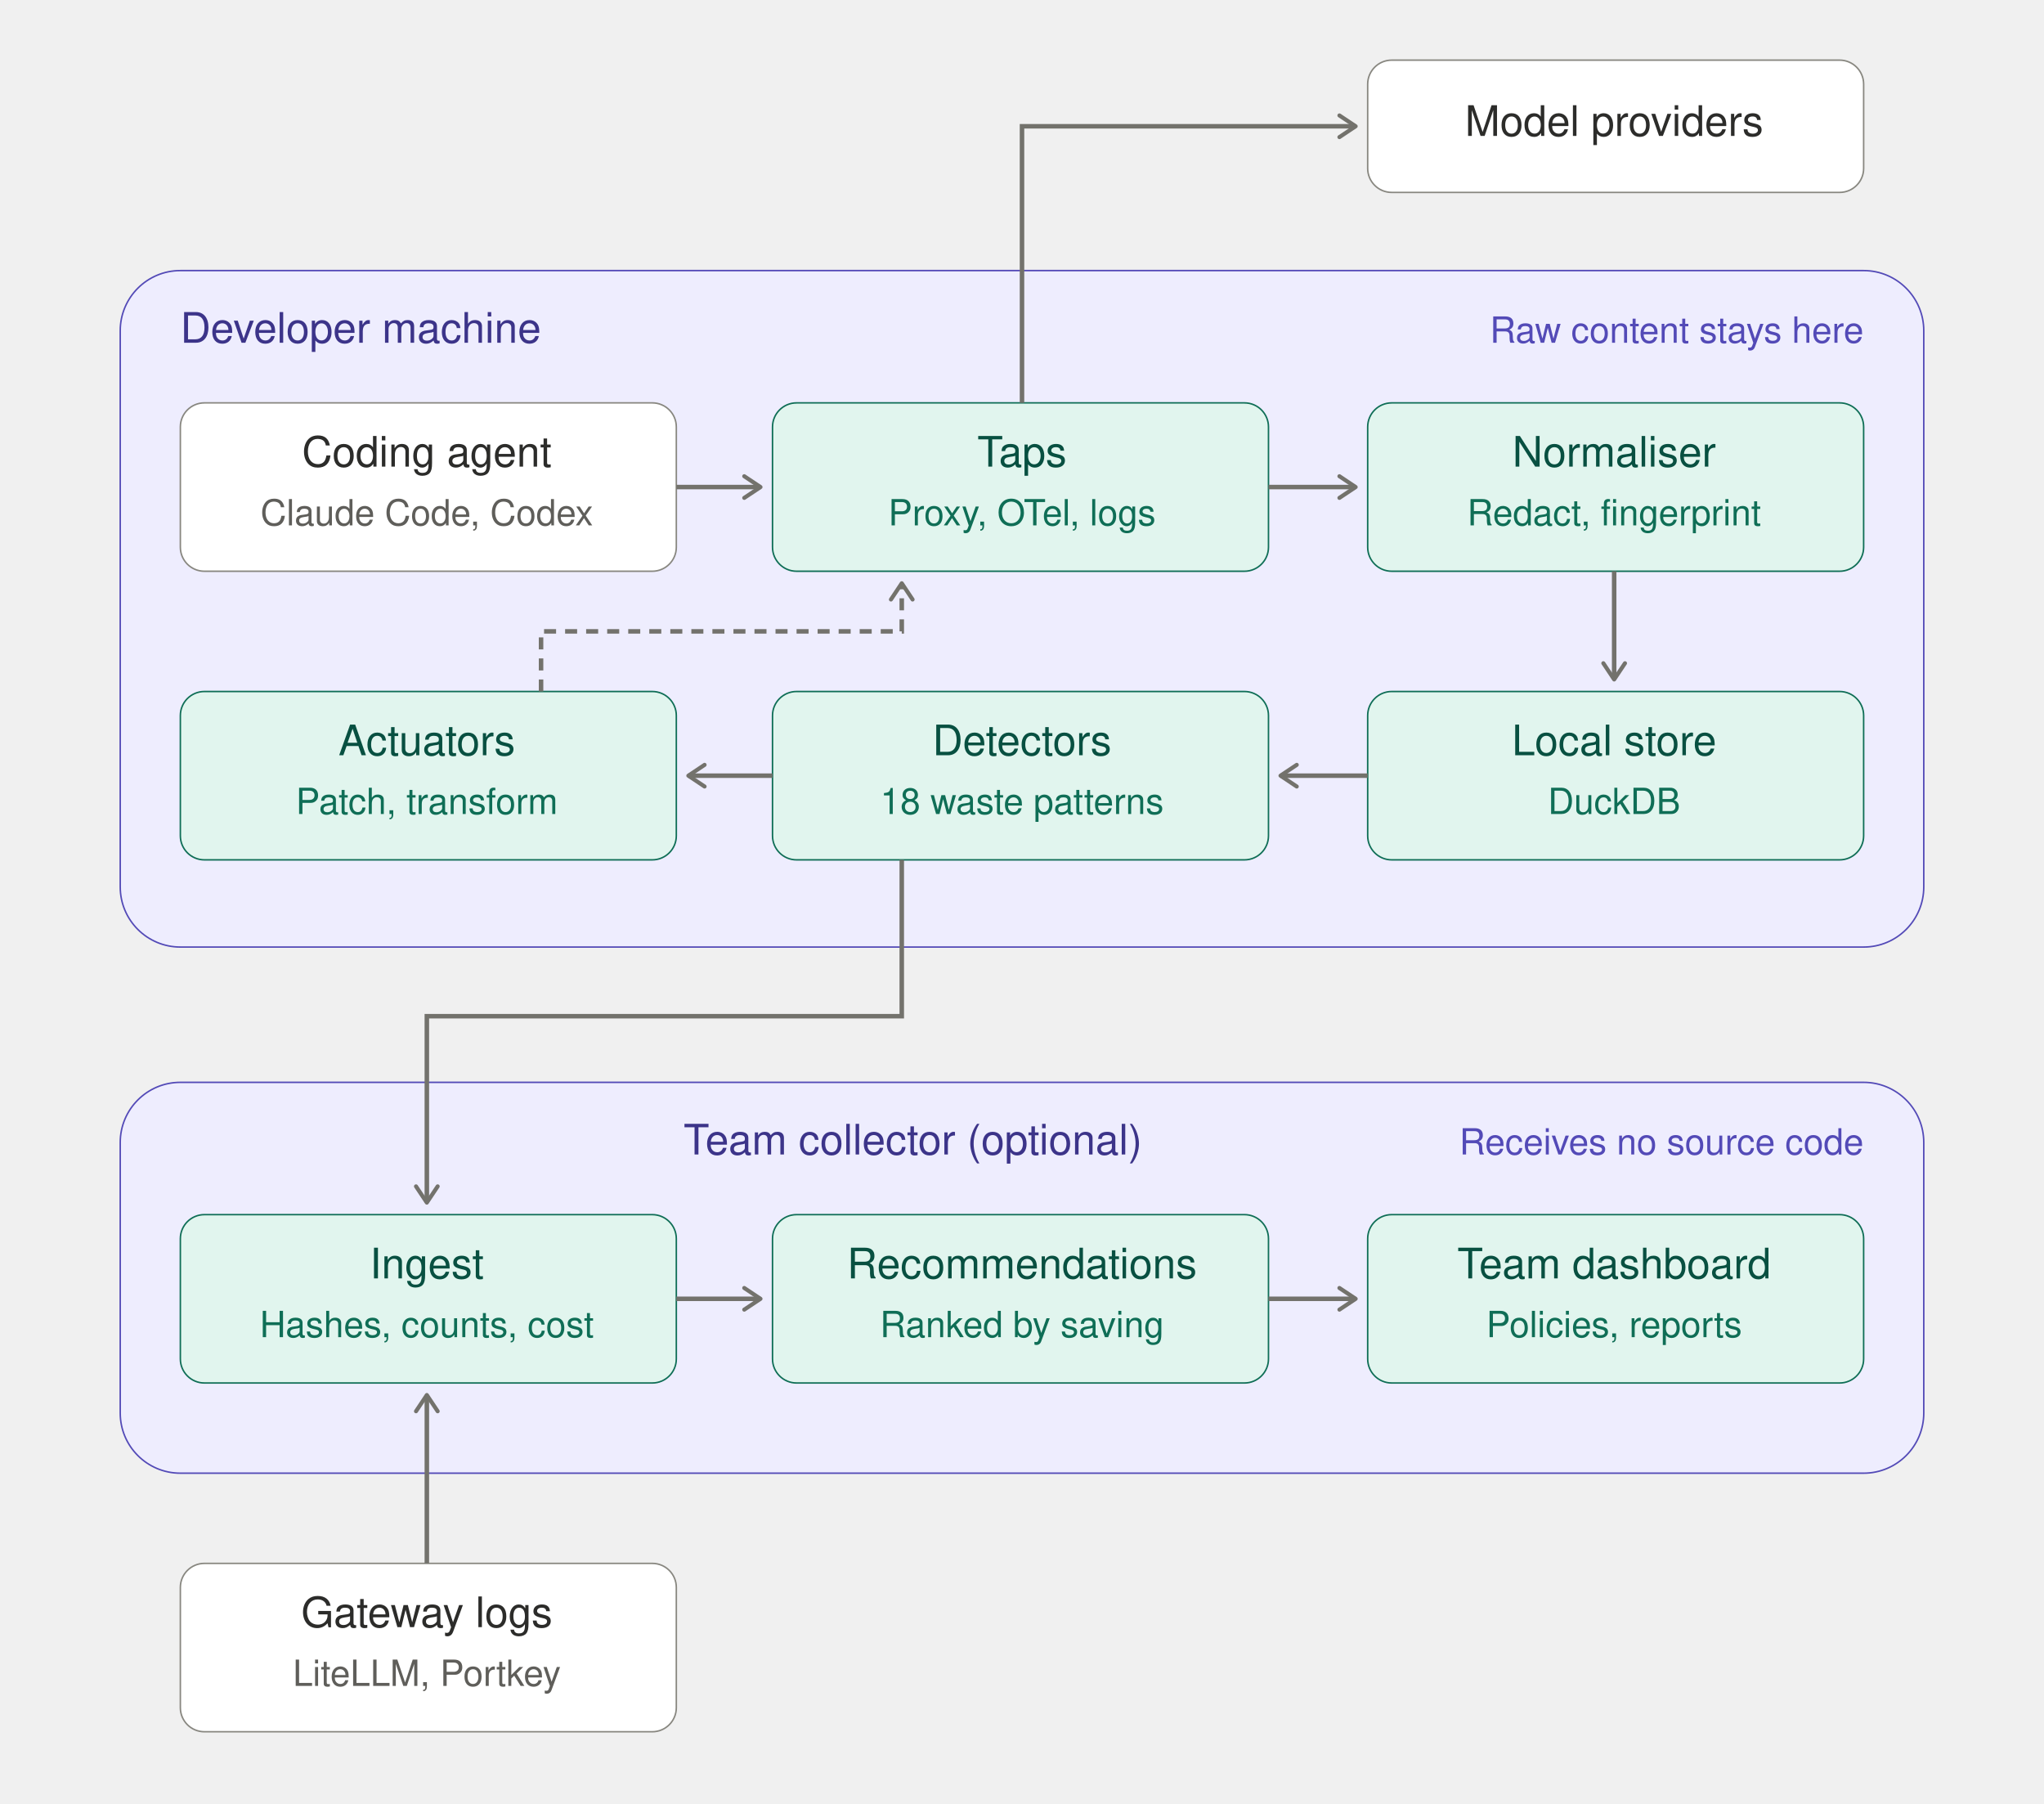
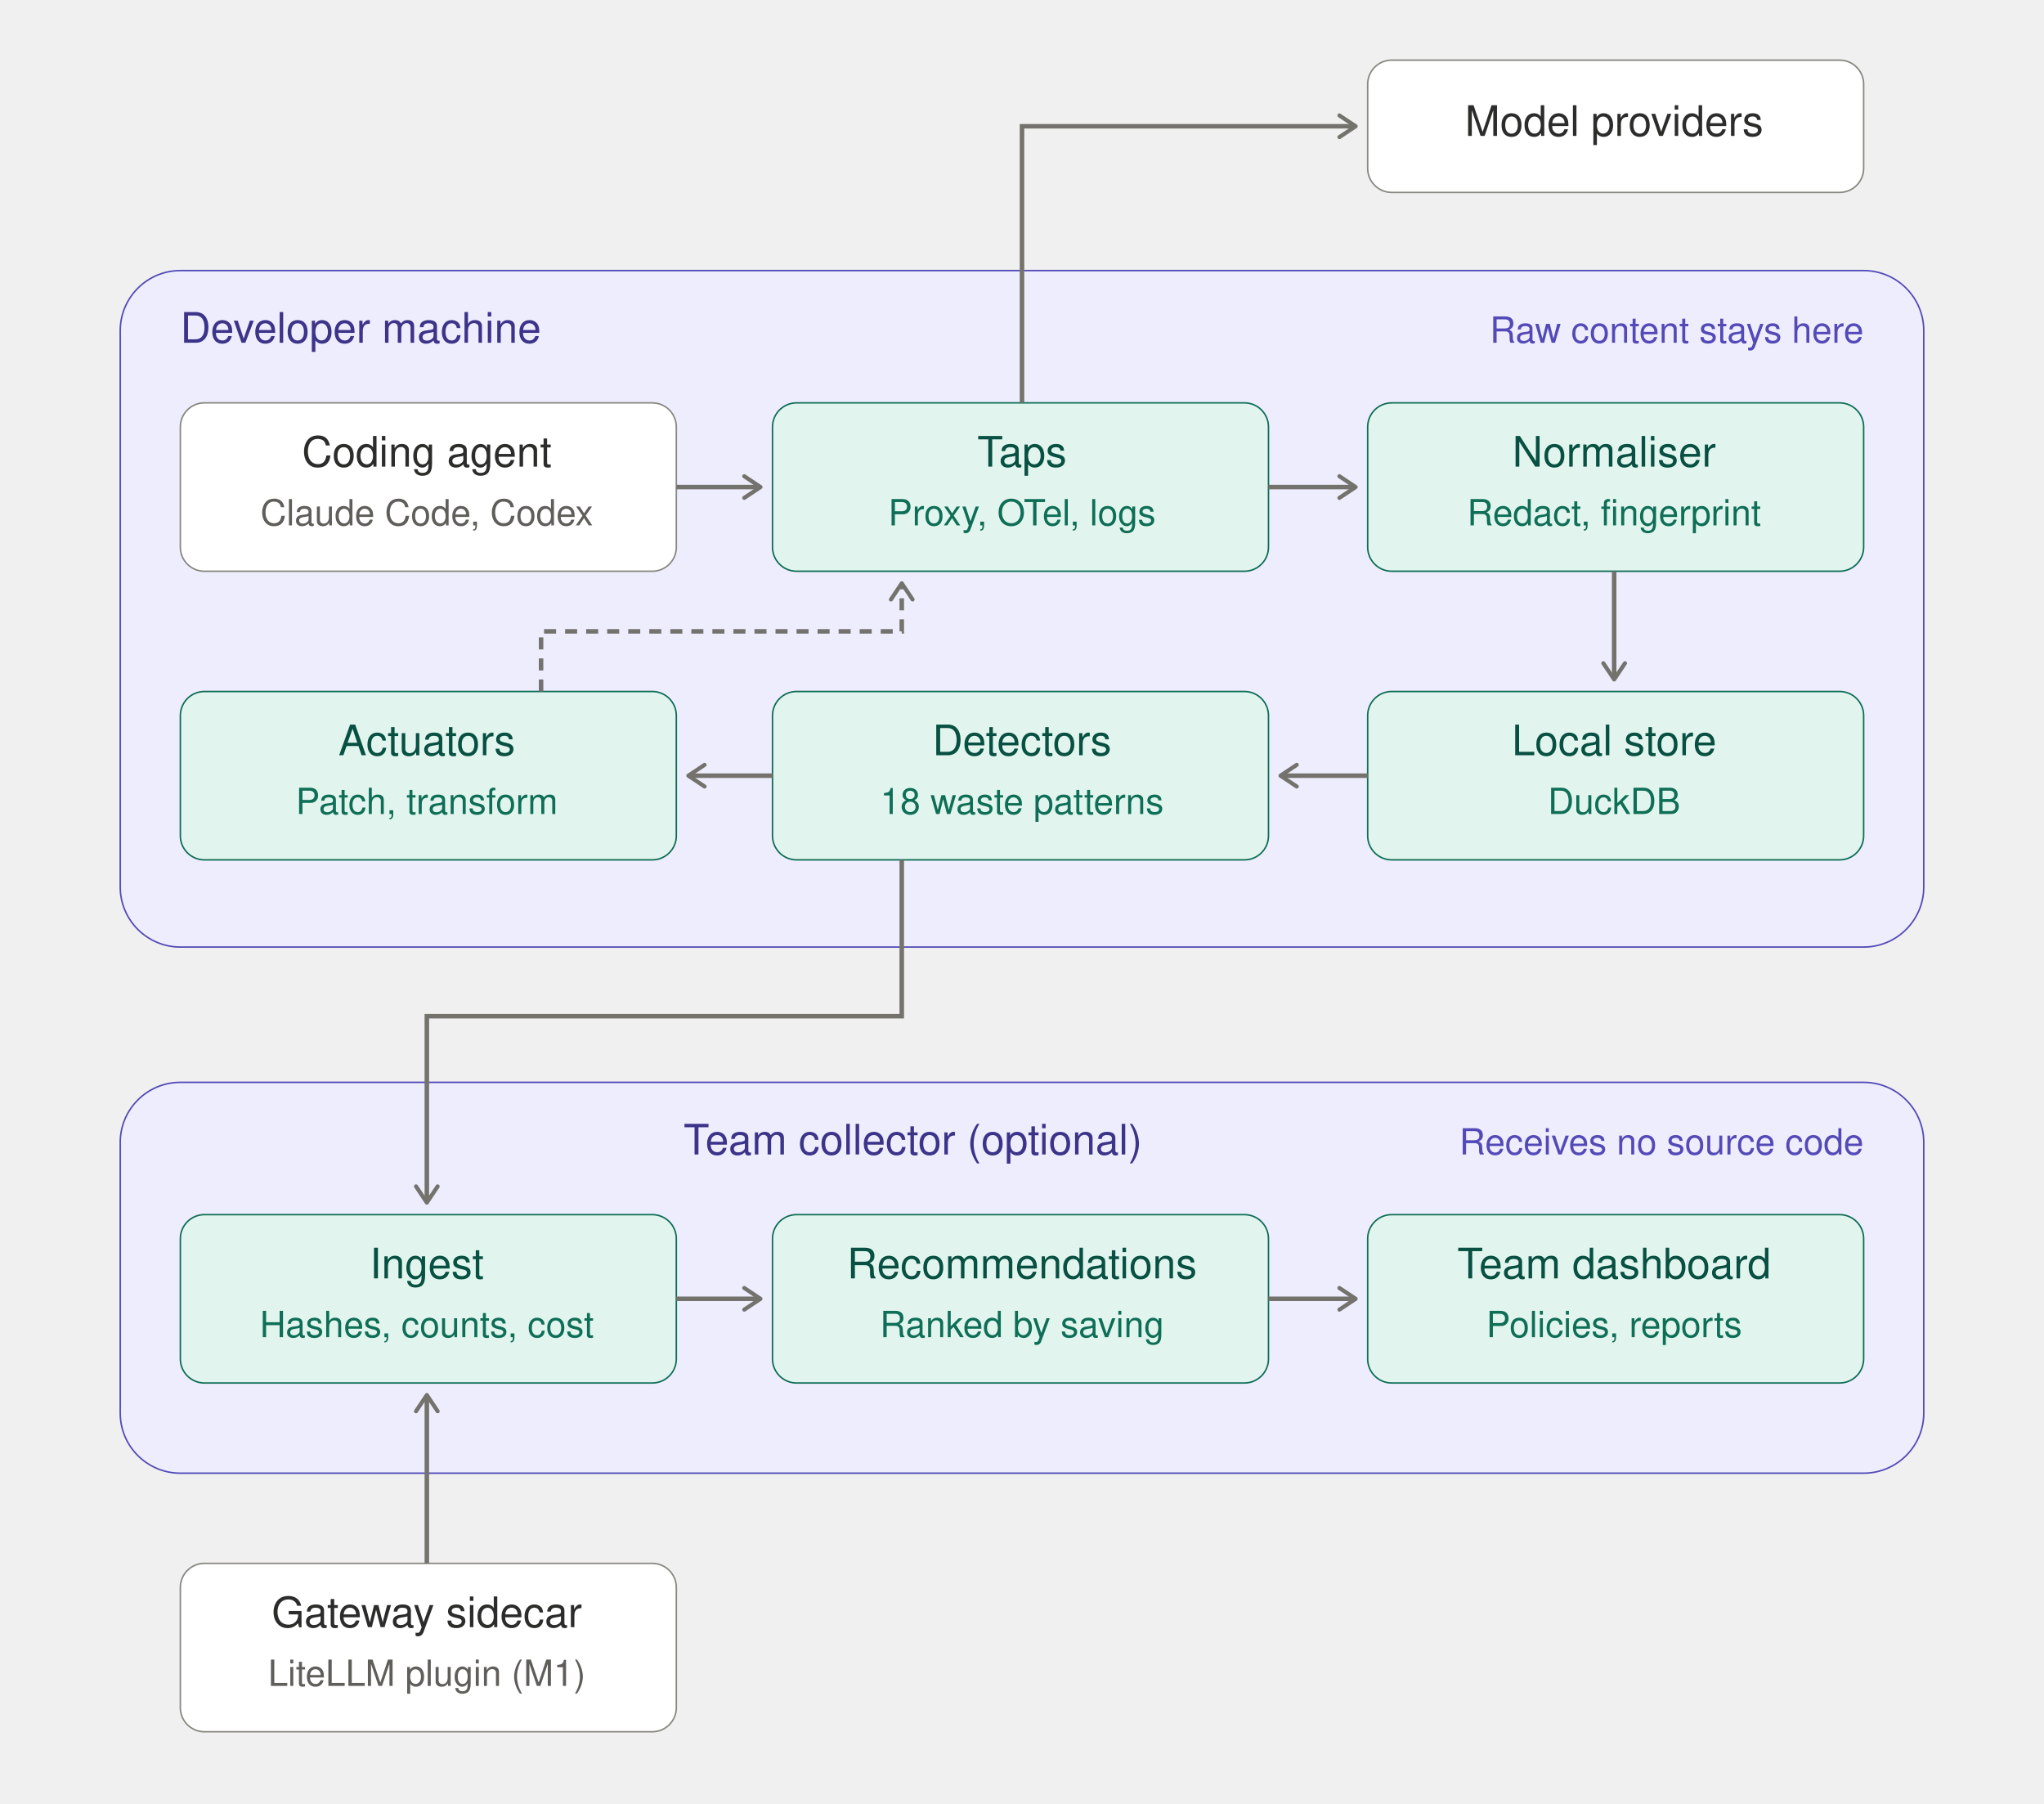
<svg xmlns="http://www.w3.org/2000/svg" width="680" height="600" viewBox="0 0 680 600" role="img" aria-labelledby="title desc">
  <style>
  text { font-family: -apple-system, BlinkMacSystemFont, "Segoe UI", Helvetica, Arial, sans-serif; }
  .th { font-size: 14px; font-weight: 500; }
  .ts { font-size: 12px; font-weight: 400; }
  .ext rect { fill: #FFFFFF; stroke: #888780; }
  .ext .th { fill: #2C2C2A; } .ext .ts { fill: #5F5E5A; }
  .comp rect { fill: #E1F5EE; stroke: #0F6E56; }
  .comp .th { fill: #085041; } .comp .ts { fill: #0F6E56; }
  .zone rect { fill: #EEEDFE; stroke: #534AB7; }
  .zone .th { fill: #3C3489; } .zone .ts { fill: #534AB7; }
  .arr { stroke: #73726C; stroke-width: 1.5; fill: none; }
  .head { stroke: #73726C; }
  @media (prefers-color-scheme: dark) {
    .ext rect { fill: #2C2C2A; stroke: #888780; }
    .ext .th { fill: #F1EFE8; } .ext .ts { fill: #B4B2A9; }
    .comp rect { fill: #085041; stroke: #5DCAA5; }
    .comp .th { fill: #9FE1CB; } .comp .ts { fill: #5DCAA5; }
    .zone rect { fill: #26215C; stroke: #AFA9EC; }
    .zone .th { fill: #CECBF6; } .zone .ts { fill: #AFA9EC; }
    .arr, .head { stroke: #9C9A92; }
  }
</style>
  <defs>
    <marker id="arrow" viewBox="0 0 10 10" refX="8" refY="5" markerWidth="6" markerHeight="6" orient="auto-start-reverse">
      <path class="head" d="M2 1L8 5L2 9" fill="none" stroke-width="1.5" stroke-linecap="round" stroke-linejoin="round" />
    </marker>
  </defs>
  <g class="ext">
    <rect x="455" y="20" width="165" height="44" rx="8" stroke-width="0.5" />
    <text class="th" x="537" y="42" text-anchor="middle" dominant-baseline="central">Model providers</text>
  </g>
  <g class="zone">
    <rect x="40" y="90" width="600" height="225" rx="20" stroke-width="0.5" />
    <text class="th" x="60" y="114">Developer machine</text>
    <text class="ts" x="620" y="114" text-anchor="end">Raw content stays here</text>
  </g>
  <g class="ext">
    <rect x="60" y="134" width="165" height="56" rx="8" stroke-width="0.5" />
    <text class="th" x="142" y="152" text-anchor="middle" dominant-baseline="central">Coding agent</text>
    <text class="ts" x="142" y="172" text-anchor="middle" dominant-baseline="central">Claude Code, Codex</text>
  </g>
  <g class="comp">
    <rect x="257" y="134" width="165" height="56" rx="8" stroke-width="0.5" />
    <text class="th" x="340" y="152" text-anchor="middle" dominant-baseline="central">Taps</text>
    <text class="ts" x="340" y="172" text-anchor="middle" dominant-baseline="central">Proxy, OTel, logs</text>
  </g>
  <g class="comp">
    <rect x="455" y="134" width="165" height="56" rx="8" stroke-width="0.5" />
    <text class="th" x="537" y="152" text-anchor="middle" dominant-baseline="central">Normaliser</text>
    <text class="ts" x="537" y="172" text-anchor="middle" dominant-baseline="central">Redact, fingerprint</text>
  </g>
  <g class="comp">
    <rect x="60" y="230" width="165" height="56" rx="8" stroke-width="0.5" />
    <text class="th" x="142" y="248" text-anchor="middle" dominant-baseline="central">Actuators</text>
    <text class="ts" x="142" y="268" text-anchor="middle" dominant-baseline="central">Patch, transform</text>
  </g>
  <g class="comp">
    <rect x="257" y="230" width="165" height="56" rx="8" stroke-width="0.5" />
    <text class="th" x="340" y="248" text-anchor="middle" dominant-baseline="central">Detectors</text>
    <text class="ts" x="340" y="268" text-anchor="middle" dominant-baseline="central">18 waste patterns</text>
  </g>
  <g class="comp">
    <rect x="455" y="230" width="165" height="56" rx="8" stroke-width="0.5" />
    <text class="th" x="537" y="248" text-anchor="middle" dominant-baseline="central">Local store</text>
    <text class="ts" x="537" y="268" text-anchor="middle" dominant-baseline="central">DuckDB</text>
  </g>
  <line class="arr" x1="225" y1="162" x2="253" y2="162" marker-end="url(#arrow)" />
  <line class="arr" x1="422" y1="162" x2="451" y2="162" marker-end="url(#arrow)" />
  <path class="arr" d="M340 134 L340 42 L451 42" marker-end="url(#arrow)" />
  <line class="arr" x1="537" y1="190" x2="537" y2="226" marker-end="url(#arrow)" />
  <line class="arr" x1="455" y1="258" x2="426" y2="258" marker-end="url(#arrow)" />
  <line class="arr" x1="257" y1="258" x2="229" y2="258" marker-end="url(#arrow)" />
  <path class="arr" d="M180 230 L180 210 L300 210 L300 194" stroke-dasharray="4 3" marker-end="url(#arrow)" />
  <g class="zone">
    <rect x="40" y="360" width="600" height="130" rx="20" stroke-width="0.5" />
    <text class="th" x="380" y="384" text-anchor="end">Team collector (optional)</text>
    <text class="ts" x="620" y="384" text-anchor="end">Receives no source code</text>
  </g>
  <g class="comp">
    <rect x="60" y="404" width="165" height="56" rx="8" stroke-width="0.5" />
    <text class="th" x="142" y="422" text-anchor="middle" dominant-baseline="central">Ingest</text>
    <text class="ts" x="142" y="442" text-anchor="middle" dominant-baseline="central">Hashes, counts, cost</text>
  </g>
  <g class="comp">
    <rect x="257" y="404" width="165" height="56" rx="8" stroke-width="0.5" />
    <text class="th" x="340" y="422" text-anchor="middle" dominant-baseline="central">Recommendations</text>
    <text class="ts" x="340" y="442" text-anchor="middle" dominant-baseline="central">Ranked by saving</text>
  </g>
  <g class="comp">
    <rect x="455" y="404" width="165" height="56" rx="8" stroke-width="0.5" />
    <text class="th" x="537" y="422" text-anchor="middle" dominant-baseline="central">Team dashboard</text>
    <text class="ts" x="537" y="442" text-anchor="middle" dominant-baseline="central">Policies, reports</text>
  </g>
  <path class="arr" d="M300 286 L300 338 L142 338 L142 400" marker-end="url(#arrow)" />
  <line class="arr" x1="225" y1="432" x2="253" y2="432" marker-end="url(#arrow)" />
  <line class="arr" x1="422" y1="432" x2="451" y2="432" marker-end="url(#arrow)" />
  <g class="ext">
    <rect x="60" y="520" width="165" height="56" rx="8" stroke-width="0.5" />
-     <text class="th" x="142" y="538" text-anchor="middle" dominant-baseline="central">Gateway logs</text>
-     <text class="ts" x="142" y="558" text-anchor="middle" dominant-baseline="central">LiteLLM, Portkey</text>
+     <text class="th" x="142" y="538" text-anchor="middle" dominant-baseline="central">Gateway sidecar</text>
+     <text class="ts" x="142" y="558" text-anchor="middle" dominant-baseline="central">LiteLLM plugin (M1)</text>
  </g>
  <line class="arr" x1="142" y1="520" x2="142" y2="464" marker-end="url(#arrow)" />
</svg>
